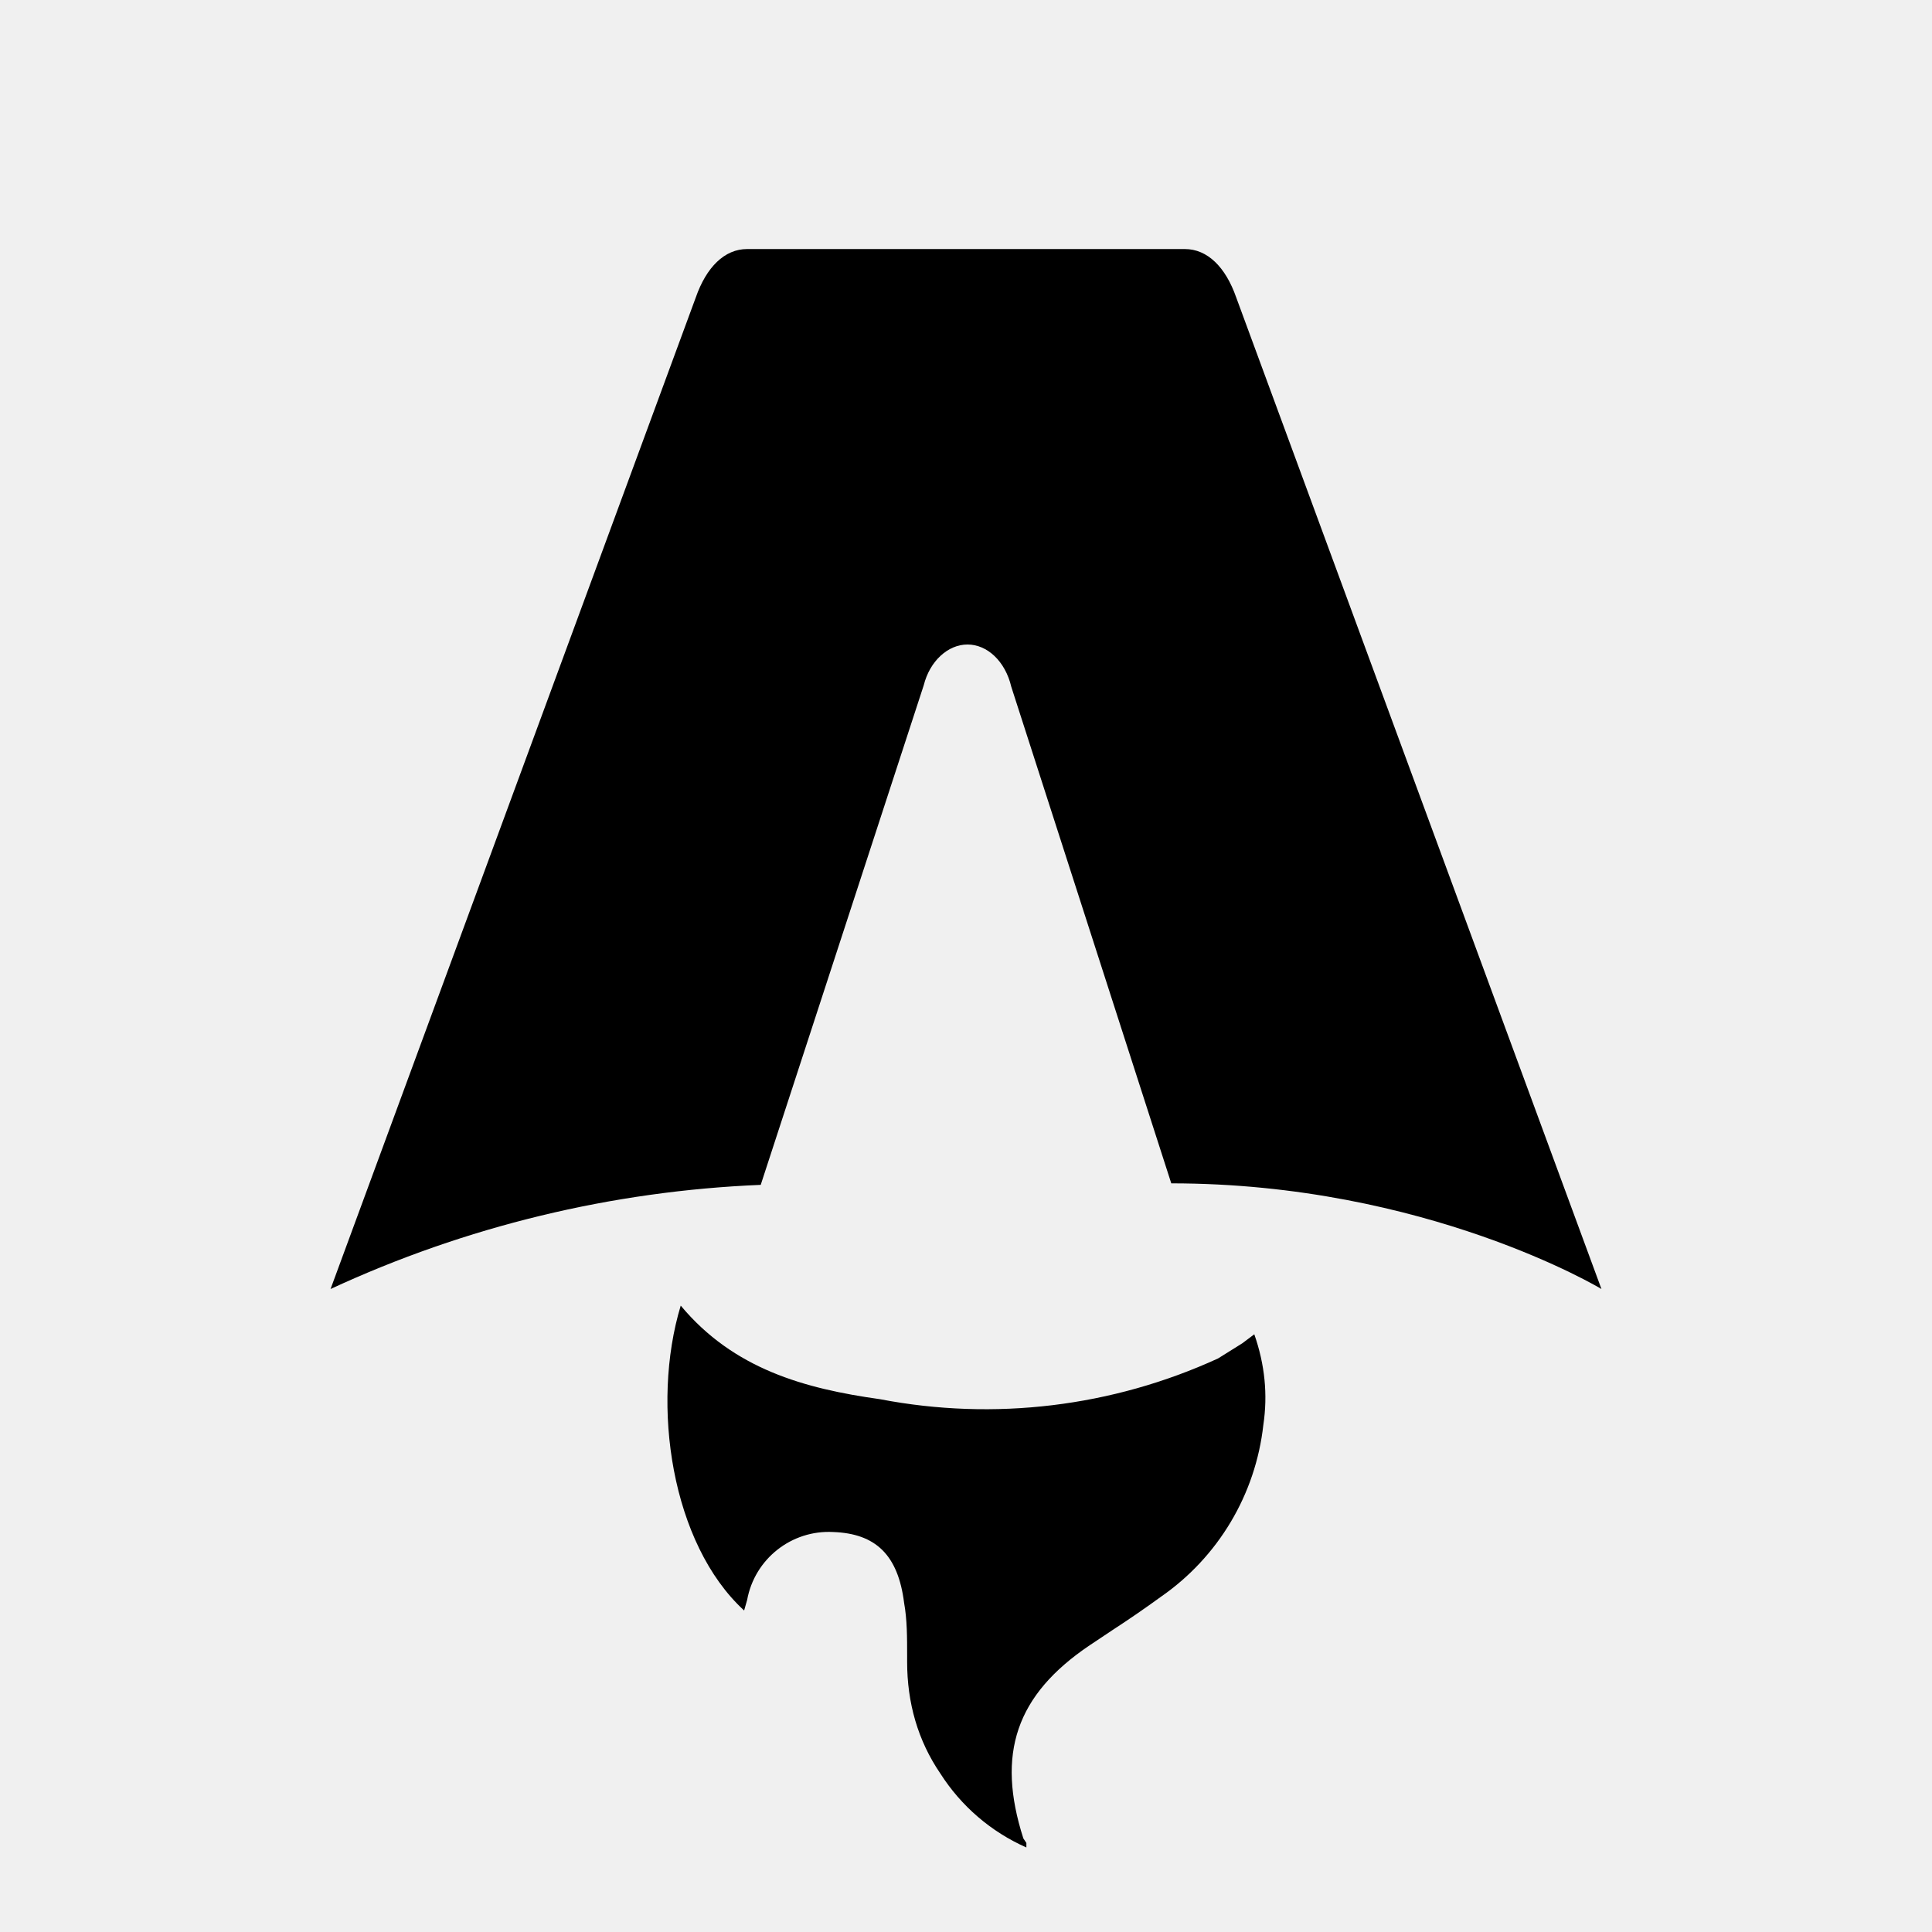
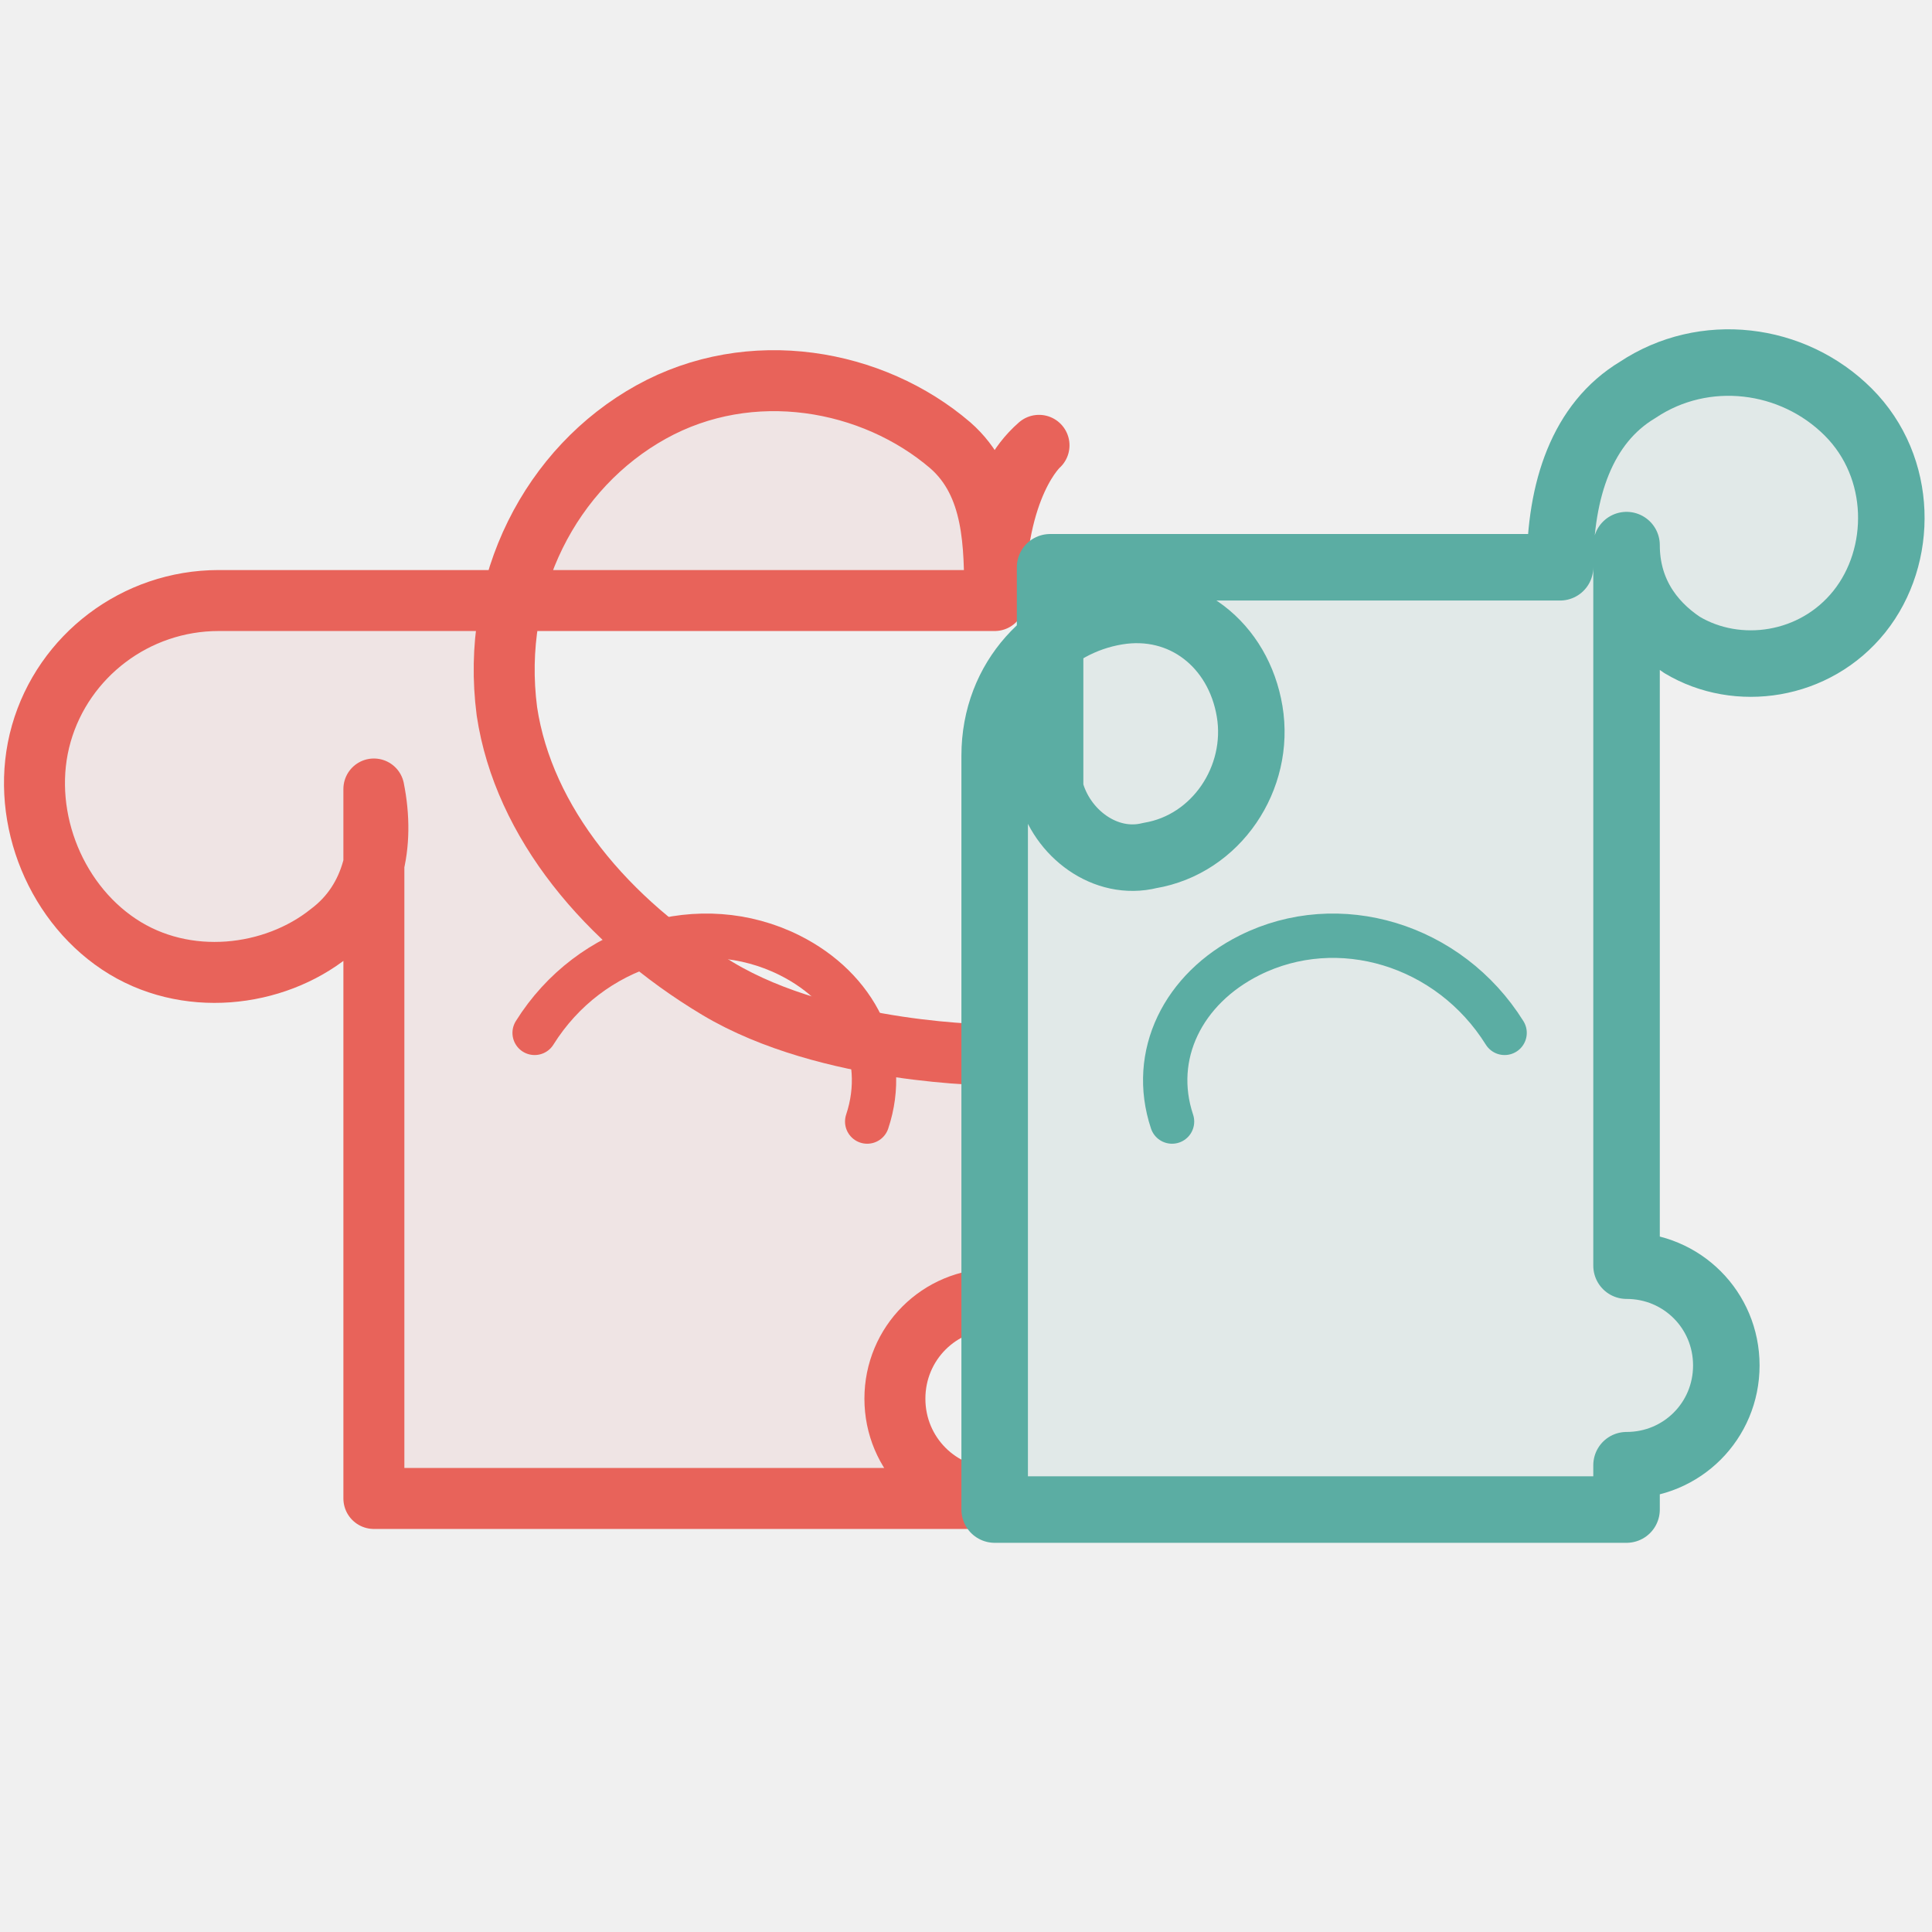
- <svg xmlns="http://www.w3.org/2000/svg" fill="none" viewBox="0 0 128 128">
-   <path d="M50.4 78.5a75.1 75.1 0 0 0-28.5 6.9l24.2-65.7c.7-2 1.9-3.2 3.4-3.2h29c1.5 0 2.7 1.2 3.4 3.2l24.2 65.7s-11.6-7-28.5-7L67 45.5c-.4-1.7-1.6-2.8-2.9-2.8-1.3 0-2.5 1.1-2.9 2.7L50.4 78.5Zm-1.1 28.2Zm-4.2-20.2c-2 6.6-.6 15.8 4.2 20.2a17.5 17.5 0 0 1 .2-.7 5.5 5.5 0 0 1 5.7-4.5c2.8.1 4.3 1.5 4.7 4.7.2 1.1.2 2.3.2 3.5v.4c0 2.7.7 5.2 2.2 7.4a13 13 0 0 0 5.7 4.9v-.3l-.2-.3c-1.8-5.6-.5-9.5 4.4-12.8l1.5-1a73 73 0 0 0 3.2-2.2 16 16 0 0 0 6.8-11.4c.3-2 .1-4-.6-6l-.8.6-1.6 1a37 37 0 0 1-22.4 2.7c-5-.7-9.7-2-13.2-6.2Z" />
-   <style>
-         path { fill: #000; }
-         @media (prefers-color-scheme: dark) {
-             path { fill: #FFF; }
-         }
-     </style>
+ <svg xmlns="http://www.w3.org/2000/svg" width="100%" height="100%" viewBox="0 0 512 512" version="1.1" xml:space="preserve" style="fill-rule:evenodd;clip-rule:evenodd;stroke-linecap:round;stroke-linejoin:round;">
+   <g id="pieza-coral" transform="matrix(1,0,0,1,-141,-72)">
+     <g transform="matrix(1.468896,0,0,1.468896,-94.82604,13.75156)">
+       <path d="M340,310C330,310 322,302 322,292C322,282 330,274 340,274L340,230C340,230 310,230 290,218C270,206 255,188 252,168C249,145 260,124 278,114C296,104 318,108 332,120C340,127 340,138 340,148C340,138 340,127 348,120C348,120 340,127 340,148L200,148C185,148 172,158 168,172C164,186 170,202 182,210C194,218 210,216 220,208C228,202 230,192 228,182L228,310L340,310Z" style="fill:rgb(232,99,90);fill-opacity:0.08;fill-rule:nonzero;stroke:rgb(232,99,90);stroke-width:11px;" />
+     </g>
+     <g transform="matrix(1.468896,0,0,1.468896,-87.48156,2.00039)">
+       <path d="M252,234C262,218 282,212 298,220C310,226 316,238 312,250" style="fill:none;fill-rule:nonzero;stroke:rgb(232,99,90);stroke-width:8px;stroke-linejoin:miter;" />
+     </g>
+   </g>
+   <g id="pieza-teal" transform="matrix(1,0,0,1,-141,-72)">
+     <g transform="matrix(-1.468896,0,0,1.468896,1068.539,4.938181)">
+       <path d="M338,318L338,310C328,310 320,302 320,292C320,282 328,274 338,274L338,144C338,152 334,158 328,162C318,168 304,166 296,156C288,146 288,130 298,120C308,110 324,108 336,116C346,122 350,134 350,148L442,148L442,188C440,196 432,202 424,200C412,198 404,186 406,174C408,162 418,154 430,156C442,158 452,168 452,182L452,318L338,318Z" style="fill:rgb(91,173,163);fill-opacity:0.1;fill-rule:nonzero;stroke:rgb(91,173,163);stroke-width:12px;" />
+     </g>
+     <g transform="matrix(1.468896,0,0,1.468896,-88.95046,2.00039)">
+       <path d="M368,250C364,238 370,226 382,220C398,212 418,218 428,234" style="fill:none;fill-rule:nonzero;stroke:rgb(91,173,163);stroke-width:8px;stroke-linejoin:miter;" />
+     </g>
+   </g>
+   <g id="pieza-inferior">
+     </g>
</svg>
